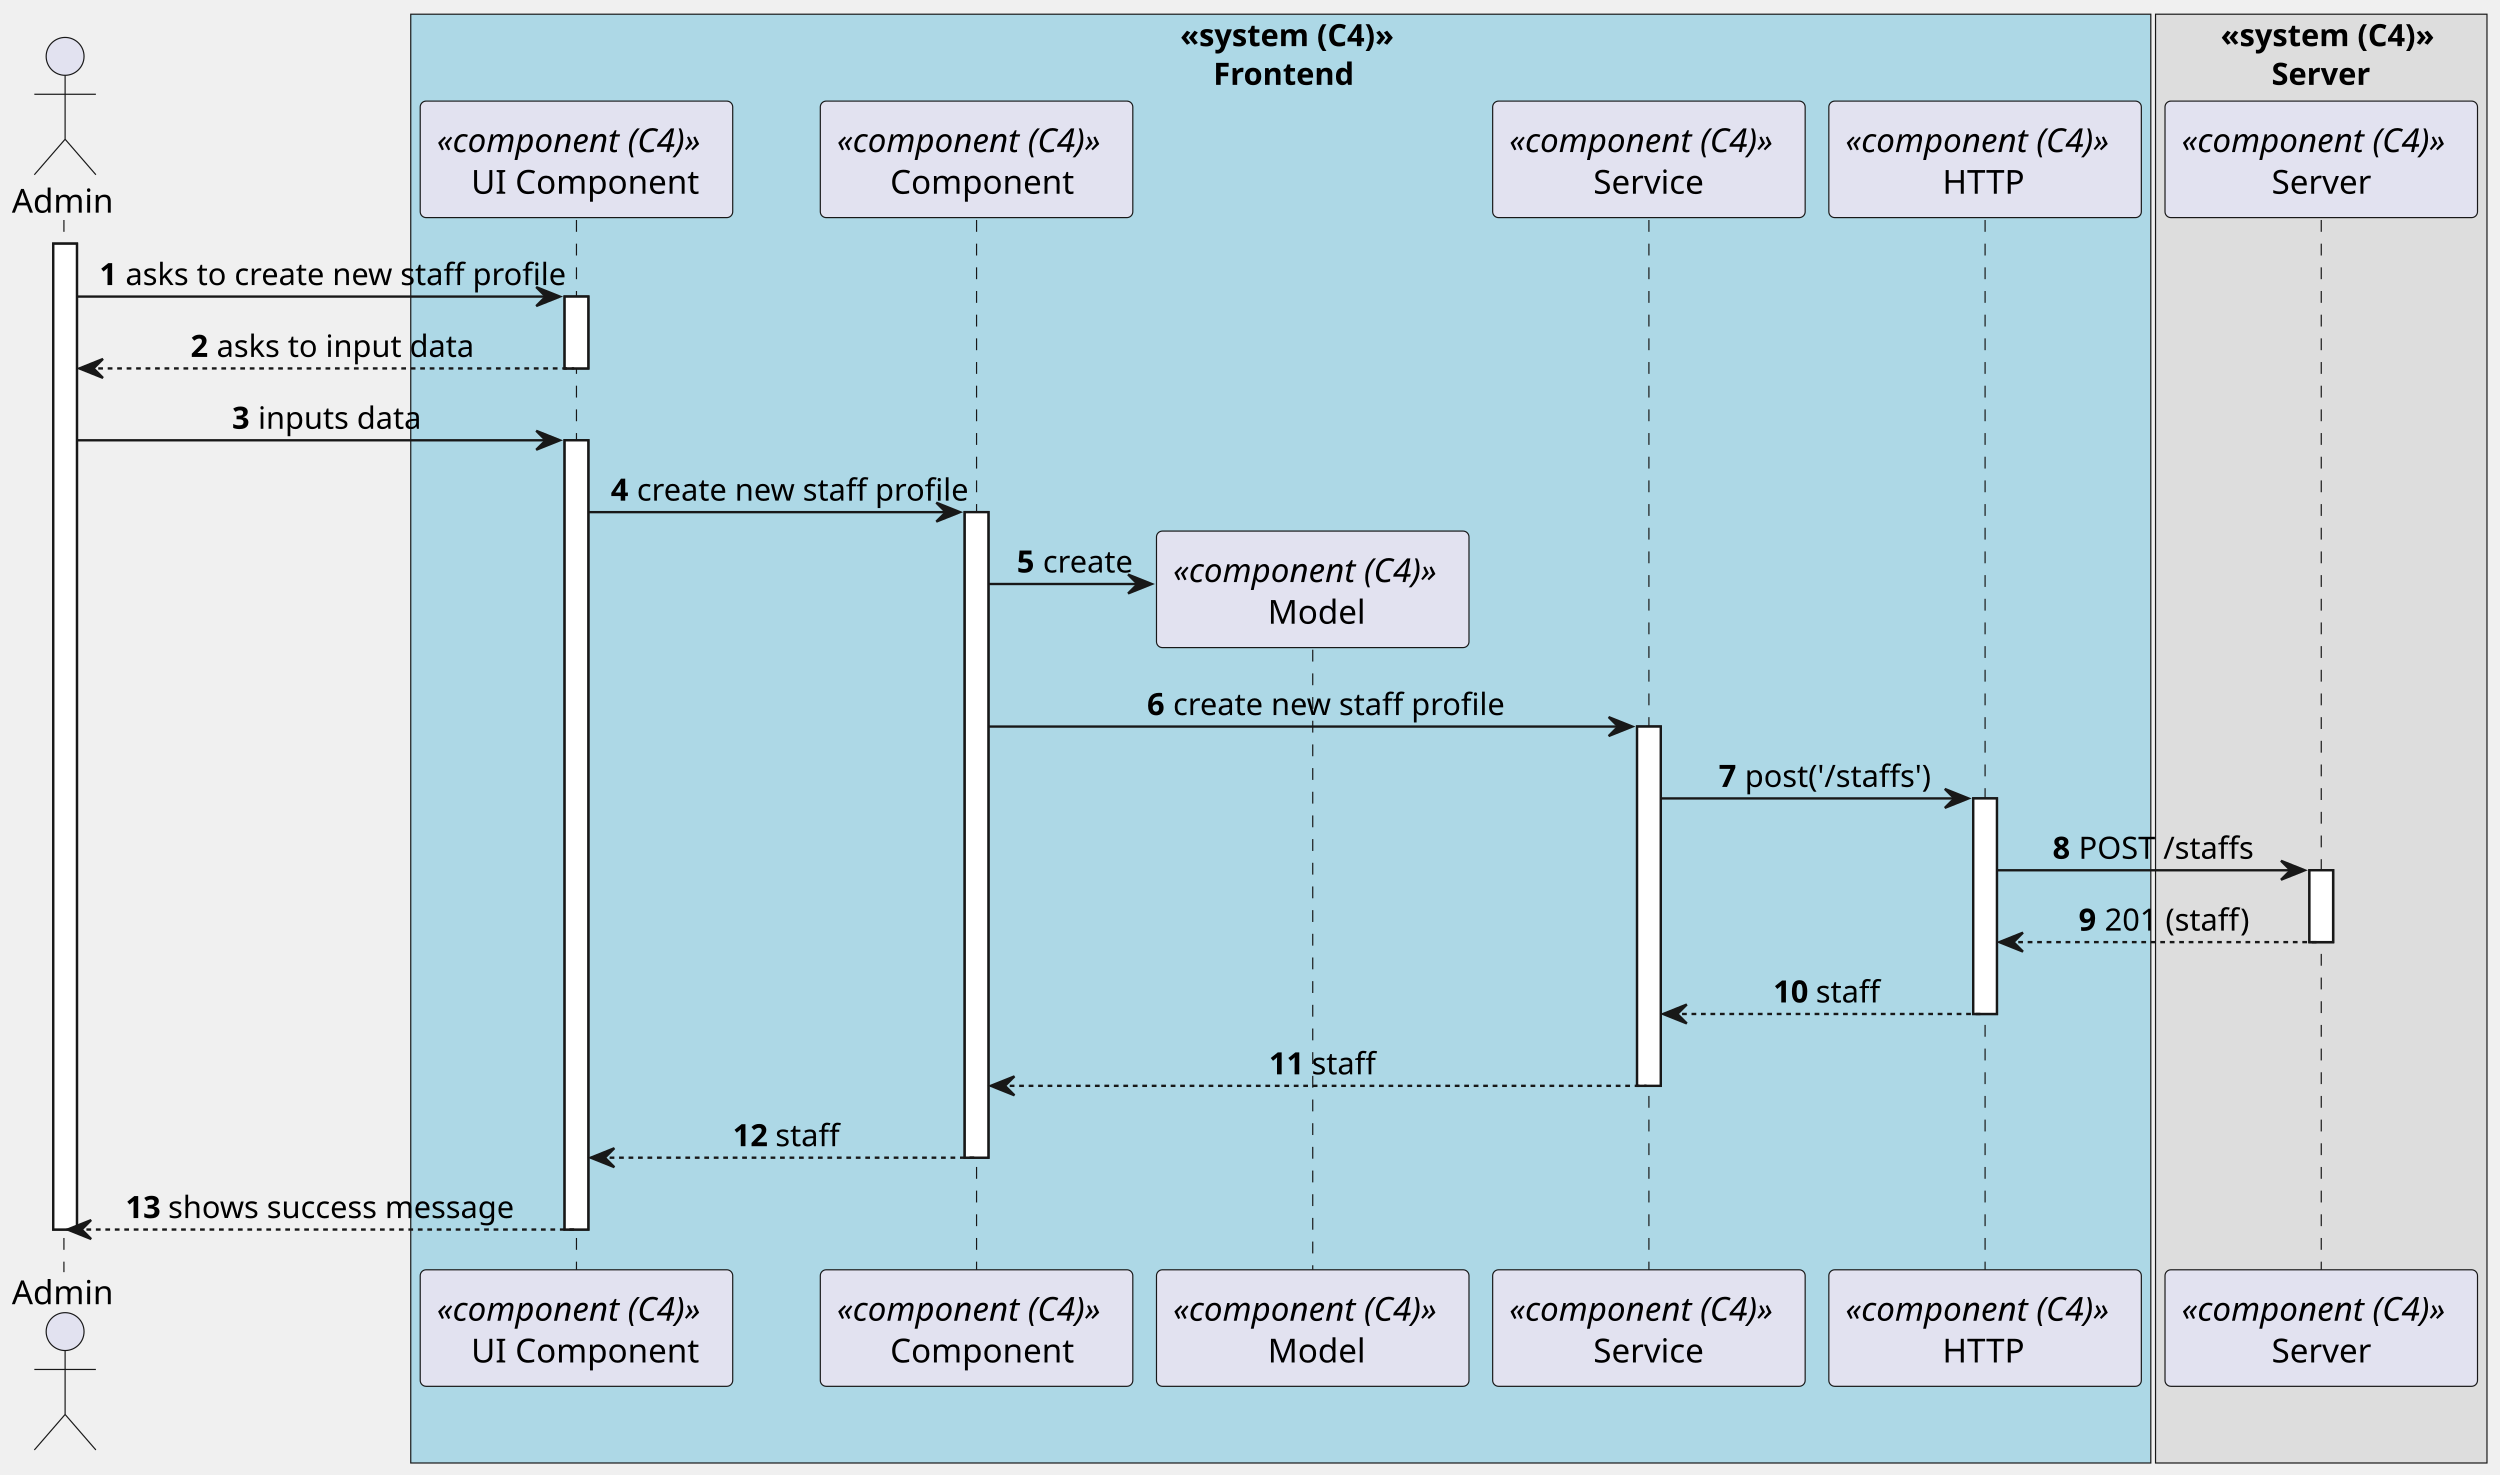
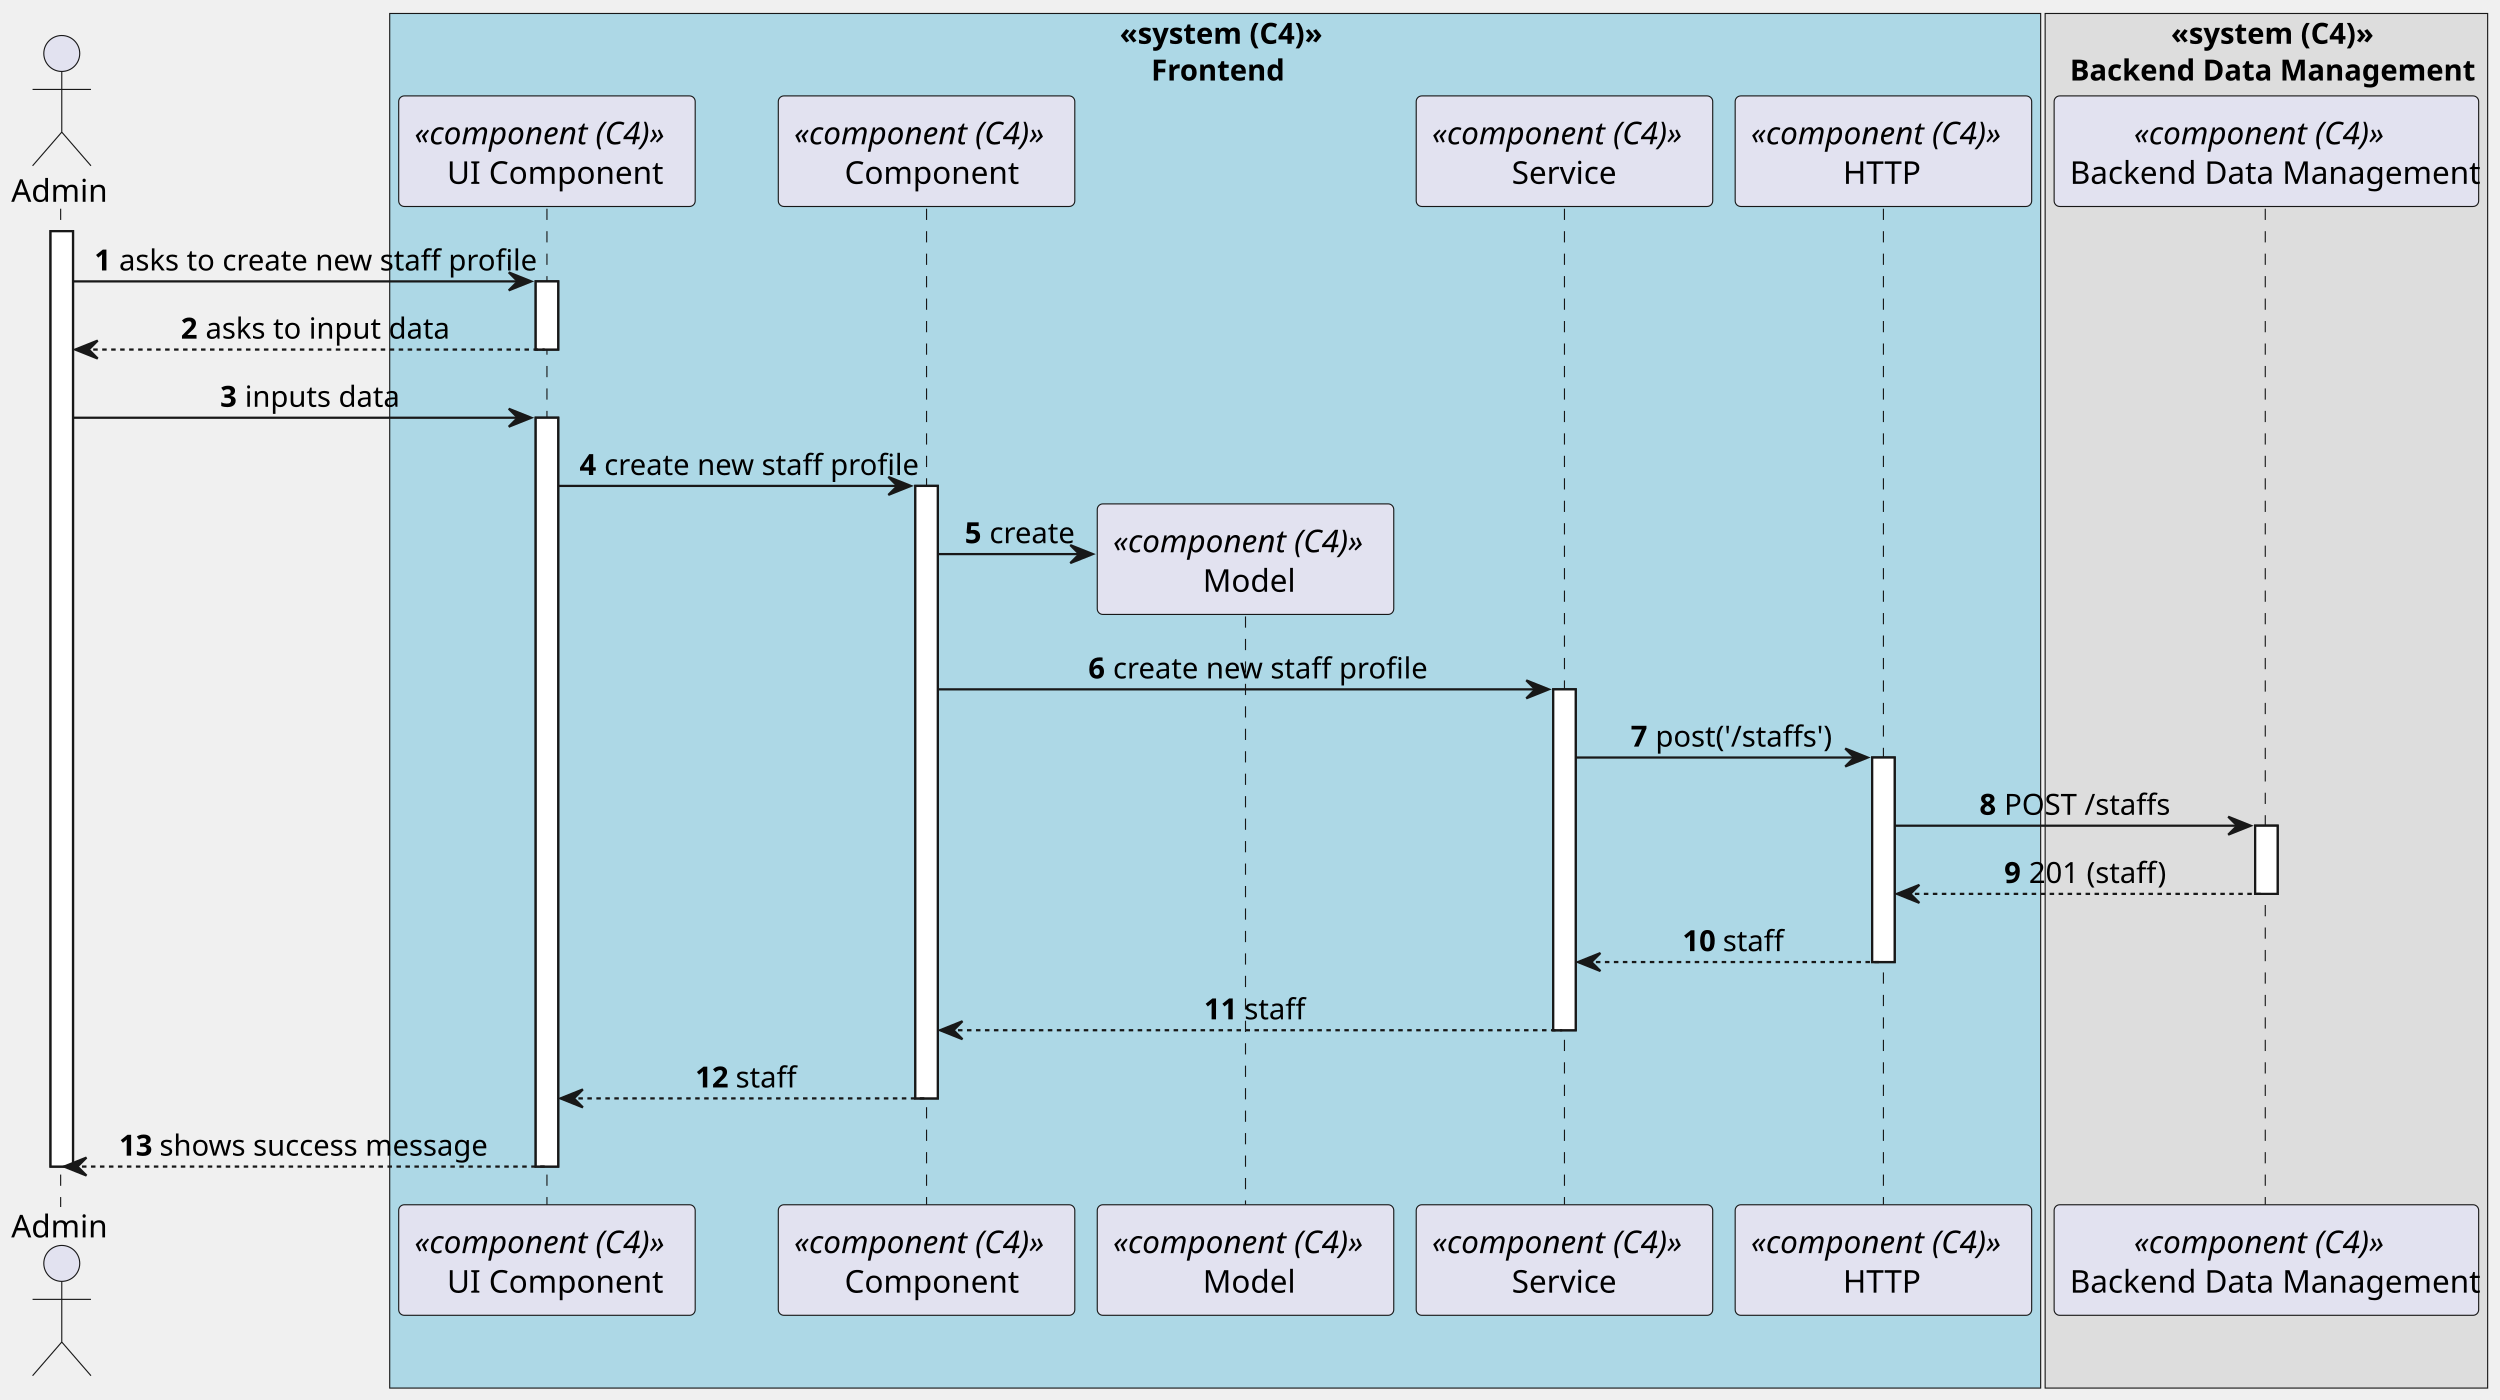
- <svg xmlns="http://www.w3.org/2000/svg" contentStyleType="text/css" height="623px" preserveAspectRatio="none" style="width:1056px;height:623px;background:#FFFFFF;" version="1.1" viewBox="0 0 1056 623" width="1056px" zoomAndPan="magnify">
+ <svg xmlns="http://www.w3.org/2000/svg" contentStyleType="text/css" height="623px" preserveAspectRatio="none" style="width:1113px;height:623px;background:#FFFFFF;" version="1.1" viewBox="0 0 1113 623" width="1113px" zoomAndPan="magnify">
  <defs />
  <g>
    <rect fill="#ADD8E6" height="611.969" style="stroke:#181818;stroke-width:0.5;" width="735" x="173.5" y="6" />
    <text fill="#000000" font-family="sans-serif" font-size="13" font-weight="bold" lengthAdjust="spacing" textLength="85" x="498.5" y="19.495">«system (C4)»</text>
    <text fill="#000000" font-family="sans-serif" font-size="13" font-weight="bold" lengthAdjust="spacing" textLength="57" x="512.5" y="35.847">Frontend</text>
-     <rect fill="#DDDDDD" height="611.969" style="stroke:#181818;stroke-width:0.5;" width="140" x="910.5" y="6" />
-     <text fill="#000000" font-family="sans-serif" font-size="13" font-weight="bold" lengthAdjust="spacing" textLength="85" x="938" y="19.495">«system (C4)»</text>
-     <text fill="#000000" font-family="sans-serif" font-size="13" font-weight="bold" lengthAdjust="spacing" textLength="42" x="959.5" y="35.847">Server</text>
+     <rect fill="#DDDDDD" height="611.969" style="stroke:#181818;stroke-width:0.5;" width="197" x="910.5" y="6" />
+     <text fill="#000000" font-family="sans-serif" font-size="13" font-weight="bold" lengthAdjust="spacing" textLength="85" x="966.5" y="19.495">«system (C4)»</text>
+     <text fill="#000000" font-family="sans-serif" font-size="13" font-weight="bold" lengthAdjust="spacing" textLength="175" x="921.5" y="35.847">Backend Data Management</text>
    <rect fill="#FFFFFF" height="416.438" style="stroke:#181818;stroke-width:1.0;" width="10" x="22.5" y="102.922" />
    <rect fill="#FFFFFF" height="30.352" style="stroke:#181818;stroke-width:1.0;" width="10" x="238.5" y="125.273" />
    <rect fill="#FFFFFF" height="333.383" style="stroke:#181818;stroke-width:1.0;" width="10" x="238.5" y="185.977" />
    <rect fill="#FFFFFF" height="272.68" style="stroke:#181818;stroke-width:1.0;" width="10" x="407.5" y="216.328" />
    <rect fill="#FFFFFF" height="151.758" style="stroke:#181818;stroke-width:1.0;" width="10" x="691.5" y="306.898" />
    <rect fill="#FFFFFF" height="91.055" style="stroke:#181818;stroke-width:1.0;" width="10" x="833.5" y="337.25" />
-     <rect fill="#FFFFFF" height="30.352" style="stroke:#181818;stroke-width:1.0;" width="10" x="975.5" y="367.602" />
+     <rect fill="#FFFFFF" height="30.352" style="stroke:#181818;stroke-width:1.0;" width="10" x="1004" y="367.602" />
    <line style="stroke:#181818;stroke-width:0.5;stroke-dasharray:5.0,5.0;" x1="27" x2="27" y1="92.922" y2="537.359" />
    <line style="stroke:#181818;stroke-width:0.5;stroke-dasharray:5.0,5.0;" x1="243.5" x2="243.5" y1="92.922" y2="537.359" />
    <line style="stroke:#181818;stroke-width:0.5;stroke-dasharray:5.0,5.0;" x1="412.5" x2="412.5" y1="92.922" y2="537.359" />
    <line style="stroke:#181818;stroke-width:0.5;stroke-dasharray:5.0,5.0;" x1="554.5" x2="554.5" y1="264.438" y2="537.359" />
    <line style="stroke:#181818;stroke-width:0.5;stroke-dasharray:5.0,5.0;" x1="696.5" x2="696.5" y1="92.922" y2="537.359" />
    <line style="stroke:#181818;stroke-width:0.5;stroke-dasharray:5.0,5.0;" x1="838.5" x2="838.5" y1="92.922" y2="537.359" />
-     <line style="stroke:#181818;stroke-width:0.5;stroke-dasharray:5.0,5.0;" x1="980.5" x2="980.5" y1="92.922" y2="537.359" />
+     <line style="stroke:#181818;stroke-width:0.5;stroke-dasharray:5.0,5.0;" x1="1008.5" x2="1008.5" y1="92.922" y2="537.359" />
    <text fill="#000000" font-family="sans-serif" font-size="14" lengthAdjust="spacing" textLength="39" x="5" y="89.846">Admin</text>
    <ellipse cx="27.5" cy="23.812" fill="#E2E2F0" rx="8" ry="8" style="stroke:#181818;stroke-width:0.5;" />
    <path d="M27.5,31.812 L27.5,58.812 M14.5,39.812 L40.5,39.812 M27.5,58.812 L14.5,73.812 M27.5,58.812 L40.5,73.812 " fill="none" style="stroke:#181818;stroke-width:0.5;" />
    <text fill="#000000" font-family="sans-serif" font-size="14" lengthAdjust="spacing" textLength="39" x="5" y="550.893">Admin</text>
    <ellipse cx="27.5" cy="562.469" fill="#E2E2F0" rx="8" ry="8" style="stroke:#181818;stroke-width:0.5;" />
    <path d="M27.5,570.469 L27.5,597.469 M14.5,578.469 L40.5,578.469 M27.5,597.469 L14.5,612.469 M27.5,597.469 L40.5,612.469 " fill="none" style="stroke:#181818;stroke-width:0.5;" />
    <rect fill="#E2E2F0" height="49.219" rx="2.5" ry="2.5" style="stroke:#181818;stroke-width:0.5;" width="132" x="177.5" y="42.703" />
    <text fill="#000000" font-family="sans-serif" font-size="14" font-style="italic" lengthAdjust="spacing" textLength="118" x="184.5" y="64.236">«component (C4)»</text>
    <text fill="#000000" font-family="sans-serif" font-size="14" lengthAdjust="spacing" textLength="89" x="199" y="81.846">UI Component</text>
    <rect fill="#E2E2F0" height="49.219" rx="2.5" ry="2.5" style="stroke:#181818;stroke-width:0.5;" width="132" x="177.5" y="536.359" />
    <text fill="#000000" font-family="sans-serif" font-size="14" font-style="italic" lengthAdjust="spacing" textLength="118" x="184.5" y="557.893">«component (C4)»</text>
    <text fill="#000000" font-family="sans-serif" font-size="14" lengthAdjust="spacing" textLength="89" x="199" y="575.502">UI Component</text>
    <rect fill="#E2E2F0" height="49.219" rx="2.5" ry="2.5" style="stroke:#181818;stroke-width:0.5;" width="132" x="346.5" y="42.703" />
    <text fill="#000000" font-family="sans-serif" font-size="14" font-style="italic" lengthAdjust="spacing" textLength="118" x="353.5" y="64.236">«component (C4)»</text>
    <text fill="#000000" font-family="sans-serif" font-size="14" lengthAdjust="spacing" textLength="73" x="376" y="81.846">Component</text>
    <rect fill="#E2E2F0" height="49.219" rx="2.5" ry="2.5" style="stroke:#181818;stroke-width:0.5;" width="132" x="346.5" y="536.359" />
    <text fill="#000000" font-family="sans-serif" font-size="14" font-style="italic" lengthAdjust="spacing" textLength="118" x="353.5" y="557.893">«component (C4)»</text>
    <text fill="#000000" font-family="sans-serif" font-size="14" lengthAdjust="spacing" textLength="73" x="376" y="575.502">Component</text>
    <rect fill="#E2E2F0" height="49.219" rx="2.5" ry="2.5" style="stroke:#181818;stroke-width:0.5;" width="132" x="488.5" y="536.359" />
    <text fill="#000000" font-family="sans-serif" font-size="14" font-style="italic" lengthAdjust="spacing" textLength="118" x="495.5" y="557.893">«component (C4)»</text>
    <text fill="#000000" font-family="sans-serif" font-size="14" lengthAdjust="spacing" textLength="38" x="535.5" y="575.502">Model</text>
    <rect fill="#E2E2F0" height="49.219" rx="2.5" ry="2.5" style="stroke:#181818;stroke-width:0.5;" width="132" x="630.5" y="42.703" />
    <text fill="#000000" font-family="sans-serif" font-size="14" font-style="italic" lengthAdjust="spacing" textLength="118" x="637.5" y="64.236">«component (C4)»</text>
    <text fill="#000000" font-family="sans-serif" font-size="14" lengthAdjust="spacing" textLength="47" x="673" y="81.846">Service</text>
    <rect fill="#E2E2F0" height="49.219" rx="2.5" ry="2.5" style="stroke:#181818;stroke-width:0.5;" width="132" x="630.5" y="536.359" />
    <text fill="#000000" font-family="sans-serif" font-size="14" font-style="italic" lengthAdjust="spacing" textLength="118" x="637.5" y="557.893">«component (C4)»</text>
    <text fill="#000000" font-family="sans-serif" font-size="14" lengthAdjust="spacing" textLength="47" x="673" y="575.502">Service</text>
    <rect fill="#E2E2F0" height="49.219" rx="2.5" ry="2.5" style="stroke:#181818;stroke-width:0.5;" width="132" x="772.5" y="42.703" />
    <text fill="#000000" font-family="sans-serif" font-size="14" font-style="italic" lengthAdjust="spacing" textLength="118" x="779.5" y="64.236">«component (C4)»</text>
    <text fill="#000000" font-family="sans-serif" font-size="14" lengthAdjust="spacing" textLength="36" x="820.5" y="81.846">HTTP</text>
    <rect fill="#E2E2F0" height="49.219" rx="2.5" ry="2.5" style="stroke:#181818;stroke-width:0.5;" width="132" x="772.5" y="536.359" />
    <text fill="#000000" font-family="sans-serif" font-size="14" font-style="italic" lengthAdjust="spacing" textLength="118" x="779.5" y="557.893">«component (C4)»</text>
    <text fill="#000000" font-family="sans-serif" font-size="14" lengthAdjust="spacing" textLength="36" x="820.5" y="575.502">HTTP</text>
-     <rect fill="#E2E2F0" height="49.219" rx="2.5" ry="2.5" style="stroke:#181818;stroke-width:0.5;" width="132" x="914.5" y="42.703" />
-     <text fill="#000000" font-family="sans-serif" font-size="14" font-style="italic" lengthAdjust="spacing" textLength="118" x="921.5" y="64.236">«component (C4)»</text>
-     <text fill="#000000" font-family="sans-serif" font-size="14" lengthAdjust="spacing" textLength="42" x="959.5" y="81.846">Server</text>
-     <rect fill="#E2E2F0" height="49.219" rx="2.5" ry="2.5" style="stroke:#181818;stroke-width:0.5;" width="132" x="914.5" y="536.359" />
-     <text fill="#000000" font-family="sans-serif" font-size="14" font-style="italic" lengthAdjust="spacing" textLength="118" x="921.5" y="557.893">«component (C4)»</text>
-     <text fill="#000000" font-family="sans-serif" font-size="14" lengthAdjust="spacing" textLength="42" x="959.5" y="575.502">Server</text>
+     <rect fill="#E2E2F0" height="49.219" rx="2.5" ry="2.5" style="stroke:#181818;stroke-width:0.5;" width="189" x="914.5" y="42.703" />
+     <text fill="#000000" font-family="sans-serif" font-size="14" font-style="italic" lengthAdjust="spacing" textLength="118" x="950" y="64.236">«component (C4)»</text>
+     <text fill="#000000" font-family="sans-serif" font-size="14" lengthAdjust="spacing" textLength="175" x="921.5" y="81.846">Backend Data Management</text>
+     <rect fill="#E2E2F0" height="49.219" rx="2.5" ry="2.5" style="stroke:#181818;stroke-width:0.5;" width="189" x="914.5" y="536.359" />
+     <text fill="#000000" font-family="sans-serif" font-size="14" font-style="italic" lengthAdjust="spacing" textLength="118" x="950" y="557.893">«component (C4)»</text>
+     <text fill="#000000" font-family="sans-serif" font-size="14" lengthAdjust="spacing" textLength="175" x="921.5" y="575.502">Backend Data Management</text>
    <rect fill="#FFFFFF" height="416.438" style="stroke:#181818;stroke-width:1.0;" width="10" x="22.5" y="102.922" />
    <rect fill="#FFFFFF" height="30.352" style="stroke:#181818;stroke-width:1.0;" width="10" x="238.5" y="125.273" />
    <rect fill="#FFFFFF" height="333.383" style="stroke:#181818;stroke-width:1.0;" width="10" x="238.5" y="185.977" />
    <rect fill="#FFFFFF" height="272.68" style="stroke:#181818;stroke-width:1.0;" width="10" x="407.5" y="216.328" />
    <rect fill="#FFFFFF" height="151.758" style="stroke:#181818;stroke-width:1.0;" width="10" x="691.5" y="306.898" />
    <rect fill="#FFFFFF" height="91.055" style="stroke:#181818;stroke-width:1.0;" width="10" x="833.5" y="337.25" />
-     <rect fill="#FFFFFF" height="30.352" style="stroke:#181818;stroke-width:1.0;" width="10" x="975.5" y="367.602" />
+     <rect fill="#FFFFFF" height="30.352" style="stroke:#181818;stroke-width:1.0;" width="10" x="1004" y="367.602" />
    <polygon fill="#181818" points="226.5,121.273,236.5,125.273,226.5,129.273,230.5,125.273" style="stroke:#181818;stroke-width:1.0;" />
    <line style="stroke:#181818;stroke-width:1.0;" x1="32.5" x2="232.5" y1="125.273" y2="125.273" />
    <text fill="#000000" font-family="sans-serif" font-size="13" font-weight="bold" lengthAdjust="spacing" textLength="7" x="42" y="120.417">1</text>
    <text fill="#000000" font-family="sans-serif" font-size="13" lengthAdjust="spacing" textLength="176" x="53" y="120.417">asks to create new staff profile</text>
    <polygon fill="#181818" points="43.5,151.625,33.5,155.625,43.5,159.625,39.5,155.625" style="stroke:#181818;stroke-width:1.0;" />
    <line style="stroke:#181818;stroke-width:1.0;stroke-dasharray:2.0,2.0;" x1="37.5" x2="242.5" y1="155.625" y2="155.625" />
    <text fill="#000000" font-family="sans-serif" font-size="13" font-weight="bold" lengthAdjust="spacing" textLength="7" x="80.5" y="150.769">2</text>
    <text fill="#000000" font-family="sans-serif" font-size="13" lengthAdjust="spacing" textLength="104" x="91.5" y="150.769">asks to input data</text>
    <polygon fill="#181818" points="226.5,181.977,236.5,185.977,226.5,189.977,230.5,185.977" style="stroke:#181818;stroke-width:1.0;" />
    <line style="stroke:#181818;stroke-width:1.0;" x1="32.5" x2="232.5" y1="185.977" y2="185.977" />
    <text fill="#000000" font-family="sans-serif" font-size="13" font-weight="bold" lengthAdjust="spacing" textLength="7" x="98" y="181.12">3</text>
    <text fill="#000000" font-family="sans-serif" font-size="13" lengthAdjust="spacing" textLength="64" x="109" y="181.12">inputs data</text>
    <polygon fill="#181818" points="395.5,212.328,405.5,216.328,395.5,220.328,399.5,216.328" style="stroke:#181818;stroke-width:1.0;" />
    <line style="stroke:#181818;stroke-width:1.0;" x1="248.5" x2="401.5" y1="216.328" y2="216.328" />
    <text fill="#000000" font-family="sans-serif" font-size="13" font-weight="bold" lengthAdjust="spacing" textLength="7" x="258" y="211.472">4</text>
    <text fill="#000000" font-family="sans-serif" font-size="13" lengthAdjust="spacing" textLength="129" x="269" y="211.472">create new staff profile</text>
    <polygon fill="#181818" points="476.5,242.68,486.5,246.68,476.5,250.68,480.5,246.68" style="stroke:#181818;stroke-width:1.0;" />
    <line style="stroke:#181818;stroke-width:1.0;" x1="417.5" x2="482.5" y1="246.68" y2="246.68" />
    <text fill="#000000" font-family="sans-serif" font-size="13" font-weight="bold" lengthAdjust="spacing" textLength="7" x="429.5" y="241.823">5</text>
    <text fill="#000000" font-family="sans-serif" font-size="13" lengthAdjust="spacing" textLength="36" x="440.5" y="241.823">create</text>
    <rect fill="#E2E2F0" height="49.219" rx="2.5" ry="2.5" style="stroke:#181818;stroke-width:0.5;" width="132" x="488.5" y="224.328" />
    <text fill="#000000" font-family="sans-serif" font-size="14" font-style="italic" lengthAdjust="spacing" textLength="118" x="495.5" y="245.861">«component (C4)»</text>
    <text fill="#000000" font-family="sans-serif" font-size="14" lengthAdjust="spacing" textLength="38" x="535.5" y="263.471">Model</text>
    <polygon fill="#181818" points="679.5,302.898,689.5,306.898,679.5,310.898,683.5,306.898" style="stroke:#181818;stroke-width:1.0;" />
    <line style="stroke:#181818;stroke-width:1.0;" x1="417.5" x2="685.5" y1="306.898" y2="306.898" />
    <text fill="#000000" font-family="sans-serif" font-size="13" font-weight="bold" lengthAdjust="spacing" textLength="7" x="484.5" y="302.042">6</text>
    <text fill="#000000" font-family="sans-serif" font-size="13" lengthAdjust="spacing" textLength="129" x="495.5" y="302.042">create new staff profile</text>
    <polygon fill="#181818" points="821.5,333.25,831.5,337.25,821.5,341.25,825.5,337.25" style="stroke:#181818;stroke-width:1.0;" />
    <line style="stroke:#181818;stroke-width:1.0;" x1="701.5" x2="827.5" y1="337.25" y2="337.25" />
    <text fill="#000000" font-family="sans-serif" font-size="13" font-weight="bold" lengthAdjust="spacing" textLength="7" x="726" y="332.394">7</text>
    <text fill="#000000" font-family="sans-serif" font-size="13" lengthAdjust="spacing" textLength="72" x="737" y="332.394">post('/staffs')</text>
-     <polygon fill="#181818" points="963.5,363.602,973.5,367.602,963.5,371.602,967.5,367.602" style="stroke:#181818;stroke-width:1.0;" />
-     <line style="stroke:#181818;stroke-width:1.0;" x1="843.5" x2="969.5" y1="367.602" y2="367.602" />
-     <text fill="#000000" font-family="sans-serif" font-size="13" font-weight="bold" lengthAdjust="spacing" textLength="7" x="867" y="362.745">8</text>
-     <text fill="#000000" font-family="sans-serif" font-size="13" lengthAdjust="spacing" textLength="74" x="878" y="362.745">POST /staffs</text>
+     <polygon fill="#181818" points="992,363.602,1002,367.602,992,371.602,996,367.602" style="stroke:#181818;stroke-width:1.0;" />
+     <line style="stroke:#181818;stroke-width:1.0;" x1="843.5" x2="998" y1="367.602" y2="367.602" />
+     <text fill="#000000" font-family="sans-serif" font-size="13" font-weight="bold" lengthAdjust="spacing" textLength="7" x="881.25" y="362.745">8</text>
+     <text fill="#000000" font-family="sans-serif" font-size="13" lengthAdjust="spacing" textLength="74" x="892.25" y="362.745">POST /staffs</text>
    <polygon fill="#181818" points="854.5,393.953,844.5,397.953,854.5,401.953,850.5,397.953" style="stroke:#181818;stroke-width:1.0;" />
-     <line style="stroke:#181818;stroke-width:1.0;stroke-dasharray:2.0,2.0;" x1="848.5" x2="979.5" y1="397.953" y2="397.953" />
-     <text fill="#000000" font-family="sans-serif" font-size="13" font-weight="bold" lengthAdjust="spacing" textLength="7" x="878" y="393.097">9</text>
-     <text fill="#000000" font-family="sans-serif" font-size="13" lengthAdjust="spacing" textLength="57" x="889" y="393.097">201 (staff)</text>
+     <line style="stroke:#181818;stroke-width:1.0;stroke-dasharray:2.0,2.0;" x1="848.5" x2="1008" y1="397.953" y2="397.953" />
+     <text fill="#000000" font-family="sans-serif" font-size="13" font-weight="bold" lengthAdjust="spacing" textLength="7" x="892.25" y="393.097">9</text>
+     <text fill="#000000" font-family="sans-serif" font-size="13" lengthAdjust="spacing" textLength="57" x="903.25" y="393.097">201 (staff)</text>
    <polygon fill="#181818" points="712.5,424.305,702.5,428.305,712.5,432.305,708.5,428.305" style="stroke:#181818;stroke-width:1.0;" />
    <line style="stroke:#181818;stroke-width:1.0;stroke-dasharray:2.0,2.0;" x1="706.5" x2="837.5" y1="428.305" y2="428.305" />
    <text fill="#000000" font-family="sans-serif" font-size="13" font-weight="bold" lengthAdjust="spacing" textLength="14" x="749" y="423.448">10</text>
    <text fill="#000000" font-family="sans-serif" font-size="13" lengthAdjust="spacing" textLength="24" x="767" y="423.448">staff</text>
    <polygon fill="#181818" points="428.5,454.656,418.5,458.656,428.5,462.656,424.5,458.656" style="stroke:#181818;stroke-width:1.0;" />
    <line style="stroke:#181818;stroke-width:1.0;stroke-dasharray:2.0,2.0;" x1="422.5" x2="695.5" y1="458.656" y2="458.656" />
    <text fill="#000000" font-family="sans-serif" font-size="13" font-weight="bold" lengthAdjust="spacing" textLength="14" x="536" y="453.8">11</text>
    <text fill="#000000" font-family="sans-serif" font-size="13" lengthAdjust="spacing" textLength="24" x="554" y="453.8">staff</text>
    <polygon fill="#181818" points="259.5,485.008,249.5,489.008,259.5,493.008,255.5,489.008" style="stroke:#181818;stroke-width:1.0;" />
    <line style="stroke:#181818;stroke-width:1.0;stroke-dasharray:2.0,2.0;" x1="253.5" x2="411.5" y1="489.008" y2="489.008" />
    <text fill="#000000" font-family="sans-serif" font-size="13" font-weight="bold" lengthAdjust="spacing" textLength="14" x="309.5" y="484.151">12</text>
    <text fill="#000000" font-family="sans-serif" font-size="13" lengthAdjust="spacing" textLength="24" x="327.5" y="484.151">staff</text>
    <polygon fill="#181818" points="38.5,515.359,28.5,519.359,38.5,523.359,34.5,519.359" style="stroke:#181818;stroke-width:1.0;" />
    <line style="stroke:#181818;stroke-width:1.0;stroke-dasharray:2.0,2.0;" x1="32.5" x2="242.5" y1="519.359" y2="519.359" />
    <text fill="#000000" font-family="sans-serif" font-size="13" font-weight="bold" lengthAdjust="spacing" textLength="14" x="53" y="514.503">13</text>
    <text fill="#000000" font-family="sans-serif" font-size="13" lengthAdjust="spacing" textLength="147" x="71" y="514.503">shows success message</text>
  </g>
</svg>
